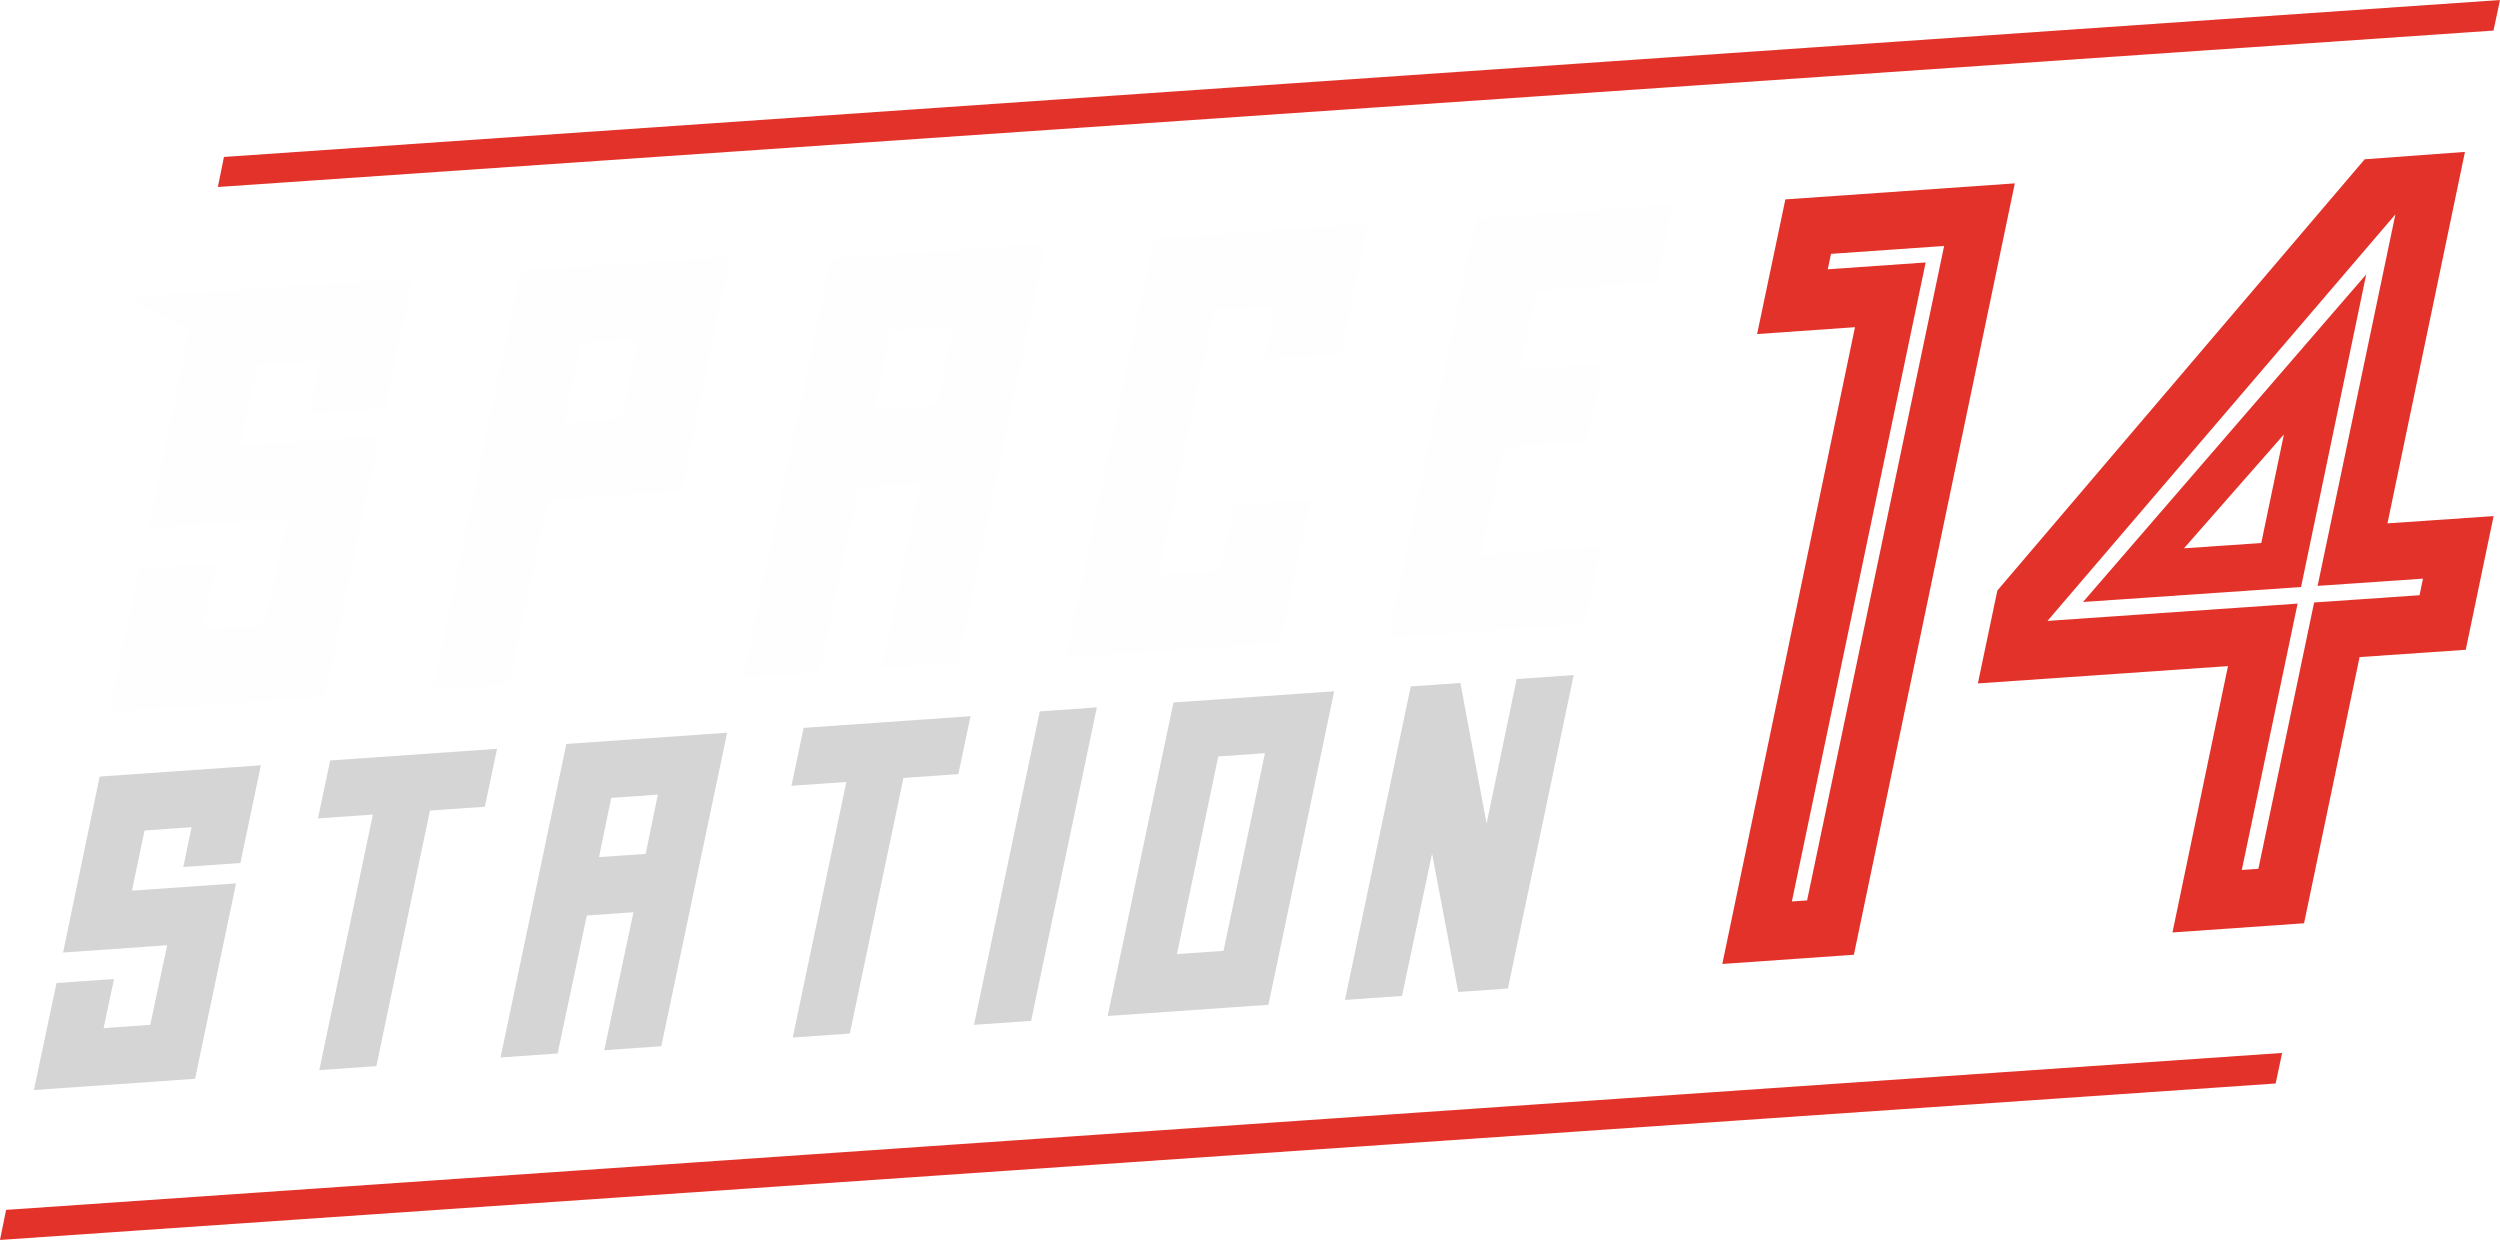
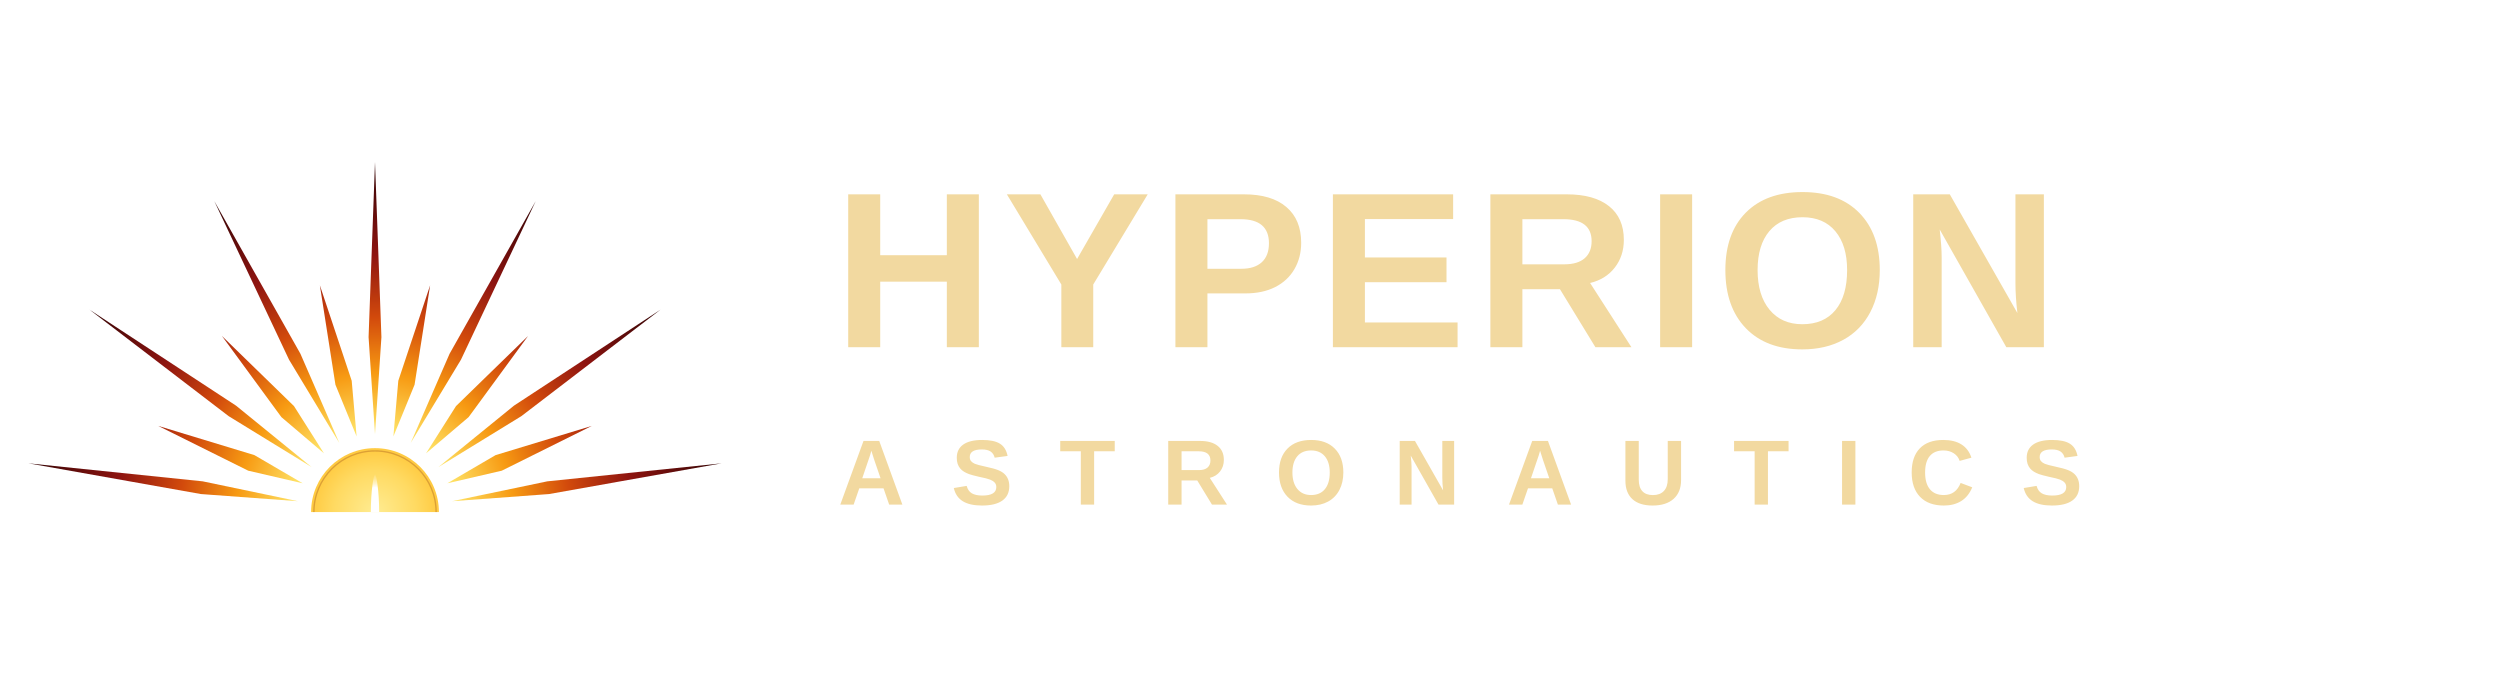
- <svg xmlns="http://www.w3.org/2000/svg" width="113.674mm" height="56.38mm" viewBox="0 0 113.674 56.38" version="1.1" id="svg3223">
-   <defs id="defs3217" />
-   <g id="layer1" transform="translate(-56.55604,-109.3041)">
-     <g transform="translate(-3.779915,-23.48222)" id="g2559">
-       <path id="path148" style="fill:#e23229;fill-opacity:1;fill-rule:nonzero;stroke:none;stroke-width:0.348" d="m 143.444,145.031 0.148,-0.702 5.143,-0.36 -6.231,29.758 -0.692,0.048 6.083,-29.055 z m 1.187,31.167 7.318,-35.074 -10.433,0.729 -1.285,6.122 4.45,-0.311 -6.032,28.953 z" />
-       <path id="path152" style="fill:#e23229;fill-opacity:1;fill-rule:nonzero;stroke:none;stroke-width:0.348" d="m 169.254,142.534 -3.537,16.892 4.791,-0.329 -0.157,0.754 -4.792,0.329 -2.535,12.111 -0.754,0.052 2.537,-12.111 -11.373,0.787 z m -18.985,21.327 11.373,-0.787 -2.525,12.111 5.983,-0.418 2.525,-12.104 4.827,-0.331 1.267,-6.079 -4.826,0.331 3.524,-16.891 -4.56,0.336 -16.702,19.608 z" />
-       <path id="path156" style="fill:#fefefe;fill-opacity:1;fill-rule:nonzero;stroke:none;stroke-width:0.348" d="m 88.592,151.832 -2.595,0.181 0.742,-3.627 2.595,-0.182 z m -4.582,-6.724 -3.999,19.056 3.469,-0.242 1.774,-8.388 6.064,-0.423 2.225,-10.67 z" />
-       <path id="path160" style="fill:#fefefe;fill-opacity:1;fill-rule:nonzero;stroke:none;stroke-width:0.348" d="m 100.85,147.822 2.834,-0.198 -0.742,3.6 -2.834,0.198 z m -6.727,15.777 3.469,-0.242 1.774,-8.387 2.834,-0.198 -1.775,8.387 3.469,-0.243 3.999,-19.056 -9.772,0.683 z" />
-       <path id="path164" style="fill:#fefefe;fill-opacity:1;fill-rule:nonzero;stroke:none;stroke-width:0.348" d="m 108.805,162.688 9.746,-0.681 1.377,-6.505 -3.469,0.243 -0.635,2.983 -2.807,0.197 2.515,-12.014 2.807,-0.198 -0.502,2.42 3.469,-0.243 1.245,-5.94 -9.746,0.681 z" />
-       <path id="path168" style="fill:#fefefe;fill-opacity:1;fill-rule:nonzero;stroke:none;stroke-width:0.348" d="m 135.668,145.618 0.741,-3.521 -8.951,0.626 -3.998,19.056 8.951,-0.626 0.741,-3.521 -5.482,0.383 1.033,-4.892 3.787,-0.265 0.742,-3.521 -3.787,0.265 0.741,-3.601 z" />
-       <path id="path172" style="fill:#d5d5d5;fill-opacity:1;fill-rule:nonzero;stroke:none;stroke-width:0.348" d="m 71.07,172.953 -4.735,0.331 0.574,-2.735 2.139,-0.15 -0.376,1.809 2.595,-0.181 0.931,-4.443 -7.33,0.512 -1.664,8.001 4.735,-0.331 -0.773,3.62 -2.12,0.148 0.476,-2.232 -2.615,0.182 -1.03,4.866 7.33,-0.512 z" />
-       <path id="path176" style="fill:#d5d5d5;fill-opacity:1;fill-rule:nonzero;stroke:none;stroke-width:0.348" d="m 74.795,169.998 2.496,-0.174 -2.437,11.621 2.595,-0.182 2.437,-11.621 2.496,-0.174 0.555,-2.634 -7.588,0.531 z" />
-       <path id="path180" style="fill:#d5d5d5;fill-opacity:1;fill-rule:nonzero;stroke:none;stroke-width:0.348" d="m 87.573,171.759 0.555,-2.693 2.12,-0.148 -0.555,2.694 z m 2.833,8.598 2.992,-14.255 -7.31,0.512 -2.992,14.255 2.595,-0.182 1.327,-6.274 2.12,-0.148 -1.327,6.274 z" />
-       <path id="path184" style="fill:#d5d5d5;fill-opacity:1;fill-rule:nonzero;stroke:none;stroke-width:0.348" d="m 98.978,179.781 2.437,-11.621 2.496,-0.175 0.555,-2.634 -7.588,0.531 -0.555,2.634 2.496,-0.174 -2.437,11.621 z" />
-       <path id="path188" style="fill:#d5d5d5;fill-opacity:1;fill-rule:nonzero;stroke:none;stroke-width:0.348" d="m 104.624,179.386 2.595,-0.181 2.991,-14.255 -2.595,0.182 z" />
-       <path id="path192" style="fill:#d5d5d5;fill-opacity:1;fill-rule:nonzero;stroke:none;stroke-width:0.348" d="m 115.732,167.181 2.12,-0.148 -1.882,8.987 -2.119,0.148 z m -5.032,11.802 7.31,-0.51 2.992,-14.255 -7.31,0.51 z" />
-       <path id="path196" style="fill:#d5d5d5;fill-opacity:1;fill-rule:nonzero;stroke:none;stroke-width:0.348" d="m 124.085,178.071 1.367,-6.475 1.189,6.296 2.259,-0.158 2.992,-14.255 -2.595,0.182 -1.367,6.574 -1.189,-6.395 -2.259,0.158 -2.991,14.255 z" />
-       <path id="path200" style="fill:#fefefe;fill-opacity:1;fill-rule:nonzero;stroke:none;stroke-width:0.348" d="m 66.678,158.658 -1.377,6.505 9.798,-0.685 2.489,-11.88 -6.329,0.442 0.768,-3.655 2.86,-0.2 -0.503,2.419 3.469,-0.243 1.245,-5.94 -4.328,0.303 -8.729,0.57 2.91,1.489 -1.876,9.019 6.329,-0.442 -1.032,4.84 -2.834,0.197 0.635,-2.984 z" />
-       <path id="path204" style="fill:#e23229;fill-opacity:1;fill-rule:nonzero;stroke:none;stroke-width:0.348" d="m 70.519,139.923 -0.277,1.366 103.473,-7.113 0.294,-1.389 z" />
-       <path id="path208" style="fill:#e23229;fill-opacity:1;fill-rule:nonzero;stroke:none;stroke-width:0.348" d="m 60.336,189.166 103.473,-7.114 0.294,-1.389 -103.49,7.136 z" />
-       <path id="path1772" d="m 167.927,145.263 -12.877,14.895 9.914,-0.68 z m -3.743,7.278 -1.029,4.936 -3.515,0.241 z" style="fill:#e23229;fill-opacity:1;stroke:none;stroke-width:0.263px;stroke-linecap:butt;stroke-linejoin:miter;stroke-opacity:1" />
+ <svg xmlns="http://www.w3.org/2000/svg" viewBox="0 0 1080 300" width="1080" height="300">
+   <defs>
+     <radialGradient id="sun" cx="300.0" cy="352.0" r="250.0" gradientUnits="userSpaceOnUse">
+       <stop offset="0.0" stop-color="#FFF4B0" />
+       <stop offset="0.22" stop-color="#FFE96E" />
+       <stop offset="0.4" stop-color="#F79A12" />
+       <stop offset="0.56" stop-color="#D24A0C" />
+       <stop offset="0.74" stop-color="#8E1410" />
+       <stop offset="1.0" stop-color="#360505" />
+     </radialGradient>
+     <radialGradient id="core" cx="300.0" cy="352.0" r="54" gradientUnits="userSpaceOnUse">
+       <stop offset="0.0" stop-color="#FFEC92" />
+       <stop offset="0.55" stop-color="#FFDA62" />
+       <stop offset="1.0" stop-color="#FFC230" />
+     </radialGradient>
+     <radialGradient id="irisCore" cx="300.0" cy="345.0" r="22" gradientUnits="userSpaceOnUse">
+       <stop offset="0.0" stop-color="#FFFFFF" stop-opacity="1.0" />
+       <stop offset="0.48" stop-color="#FFFFFF" stop-opacity="1.0" />
+       <stop offset="0.74" stop-color="#FFF2C4" stop-opacity="0.6" />
+       <stop offset="1.0" stop-color="#FFE69A" stop-opacity="0.0" />
+     </radialGradient>
+     <clipPath id="discClip">
+       <path d="M 254.0 352.0 A 46 46 0 0 1 346.0 352.0 Z" />
+     </clipPath>
+   </defs>
+   <g transform="translate(-18,10) scale(0.60)">
+     <g id="layer-mark">
+       <g id="rays">
+         <path id="ray-0" d="M 355.46 344.21 L 424.05 329.90 L 549.55 316.93 L 425.33 339.05 Z" fill="url(#sun)" />
+         <path id="ray-1" d="M 352.04 331.32 L 386.82 311.02 L 456.13 289.97 L 391.27 322.23 Z" fill="url(#sun)" />
+         <path id="ray-2" d="M 345.68 319.61 L 400.05 275.41 L 505.58 206.26 L 405.39 282.95 Z" fill="url(#sun)" />
+         <path id="ray-3" d="M 336.74 309.74 L 358.31 275.74 L 410.22 225.21 L 367.41 283.65 Z" fill="url(#sun)" />
+         <path id="ray-4" d="M 325.71 302.25 L 353.71 238.02 L 415.71 128.14 L 361.92 242.26 Z" fill="url(#sun)" />
+         <path id="ray-5" d="M 313.23 297.59 L 316.78 257.48 L 339.69 188.76 L 328.49 260.33 Z" fill="url(#sun)" />
+         <path id="ray-6" d="M 300.00 296.00 L 295.38 226.08 L 300.00 100.00 L 304.62 226.08 Z" fill="url(#sun)" />
+         <path id="ray-7" d="M 286.77 297.59 L 271.51 260.33 L 260.31 188.76 L 283.22 257.48 Z" fill="url(#sun)" />
+         <path id="ray-8" d="M 274.29 302.25 L 238.08 242.26 L 184.29 128.14 L 246.29 238.02 Z" fill="url(#sun)" />
+         <path id="ray-9" d="M 263.26 309.74 L 232.59 283.65 L 189.78 225.21 L 241.69 275.74 Z" fill="url(#sun)" />
+         <path id="ray-10" d="M 254.32 319.61 L 194.61 282.95 L 94.42 206.26 L 199.95 275.41 Z" fill="url(#sun)" />
+         <path id="ray-11" d="M 247.96 331.32 L 208.73 322.23 L 143.87 289.97 L 213.18 311.02 Z" fill="url(#sun)" />
+         <path id="ray-12" d="M 244.54 344.21 L 174.67 339.05 L 50.45 316.93 L 175.95 329.90 Z" fill="url(#sun)" />
+       </g>
+       <path id="half-disc" d="M 254.0 352.0 A 46 46 0 0 1 346.0 352.0 Z" fill="url(#core)" />
+       <g id="iris" clip-path="url(#discClip)">
+         <path d="M 256.0 352.0 A 44 44 0 0 1 344.0 352.0" fill="none" stroke="#8A3A12" stroke-width="1.0" stroke-opacity="0.30" />
+         <path d="M 297.0 352.0 C 297.0 337.0 299.0 325.0 300.0 325.0 C 301.0 325.0 303.0 337.0 303.0 352.0 Z" fill="url(#irisCore)" />
+       </g>
    </g>
  </g>
+   <g>
+     <text x="360" y="150" fill="#F2D9A0" font-family="Montserrat, 'Segoe UI', Arial, sans-serif" font-weight="700" font-size="96" letter-spacing="4">HYPERION</text>
+     <text x="362" y="218" fill="#F2D9A0" font-family="Montserrat, 'Segoe UI', Arial, sans-serif" font-weight="600" font-size="40" letter-spacing="20">ASTRONAUTICS</text>
+   </g>
</svg>
